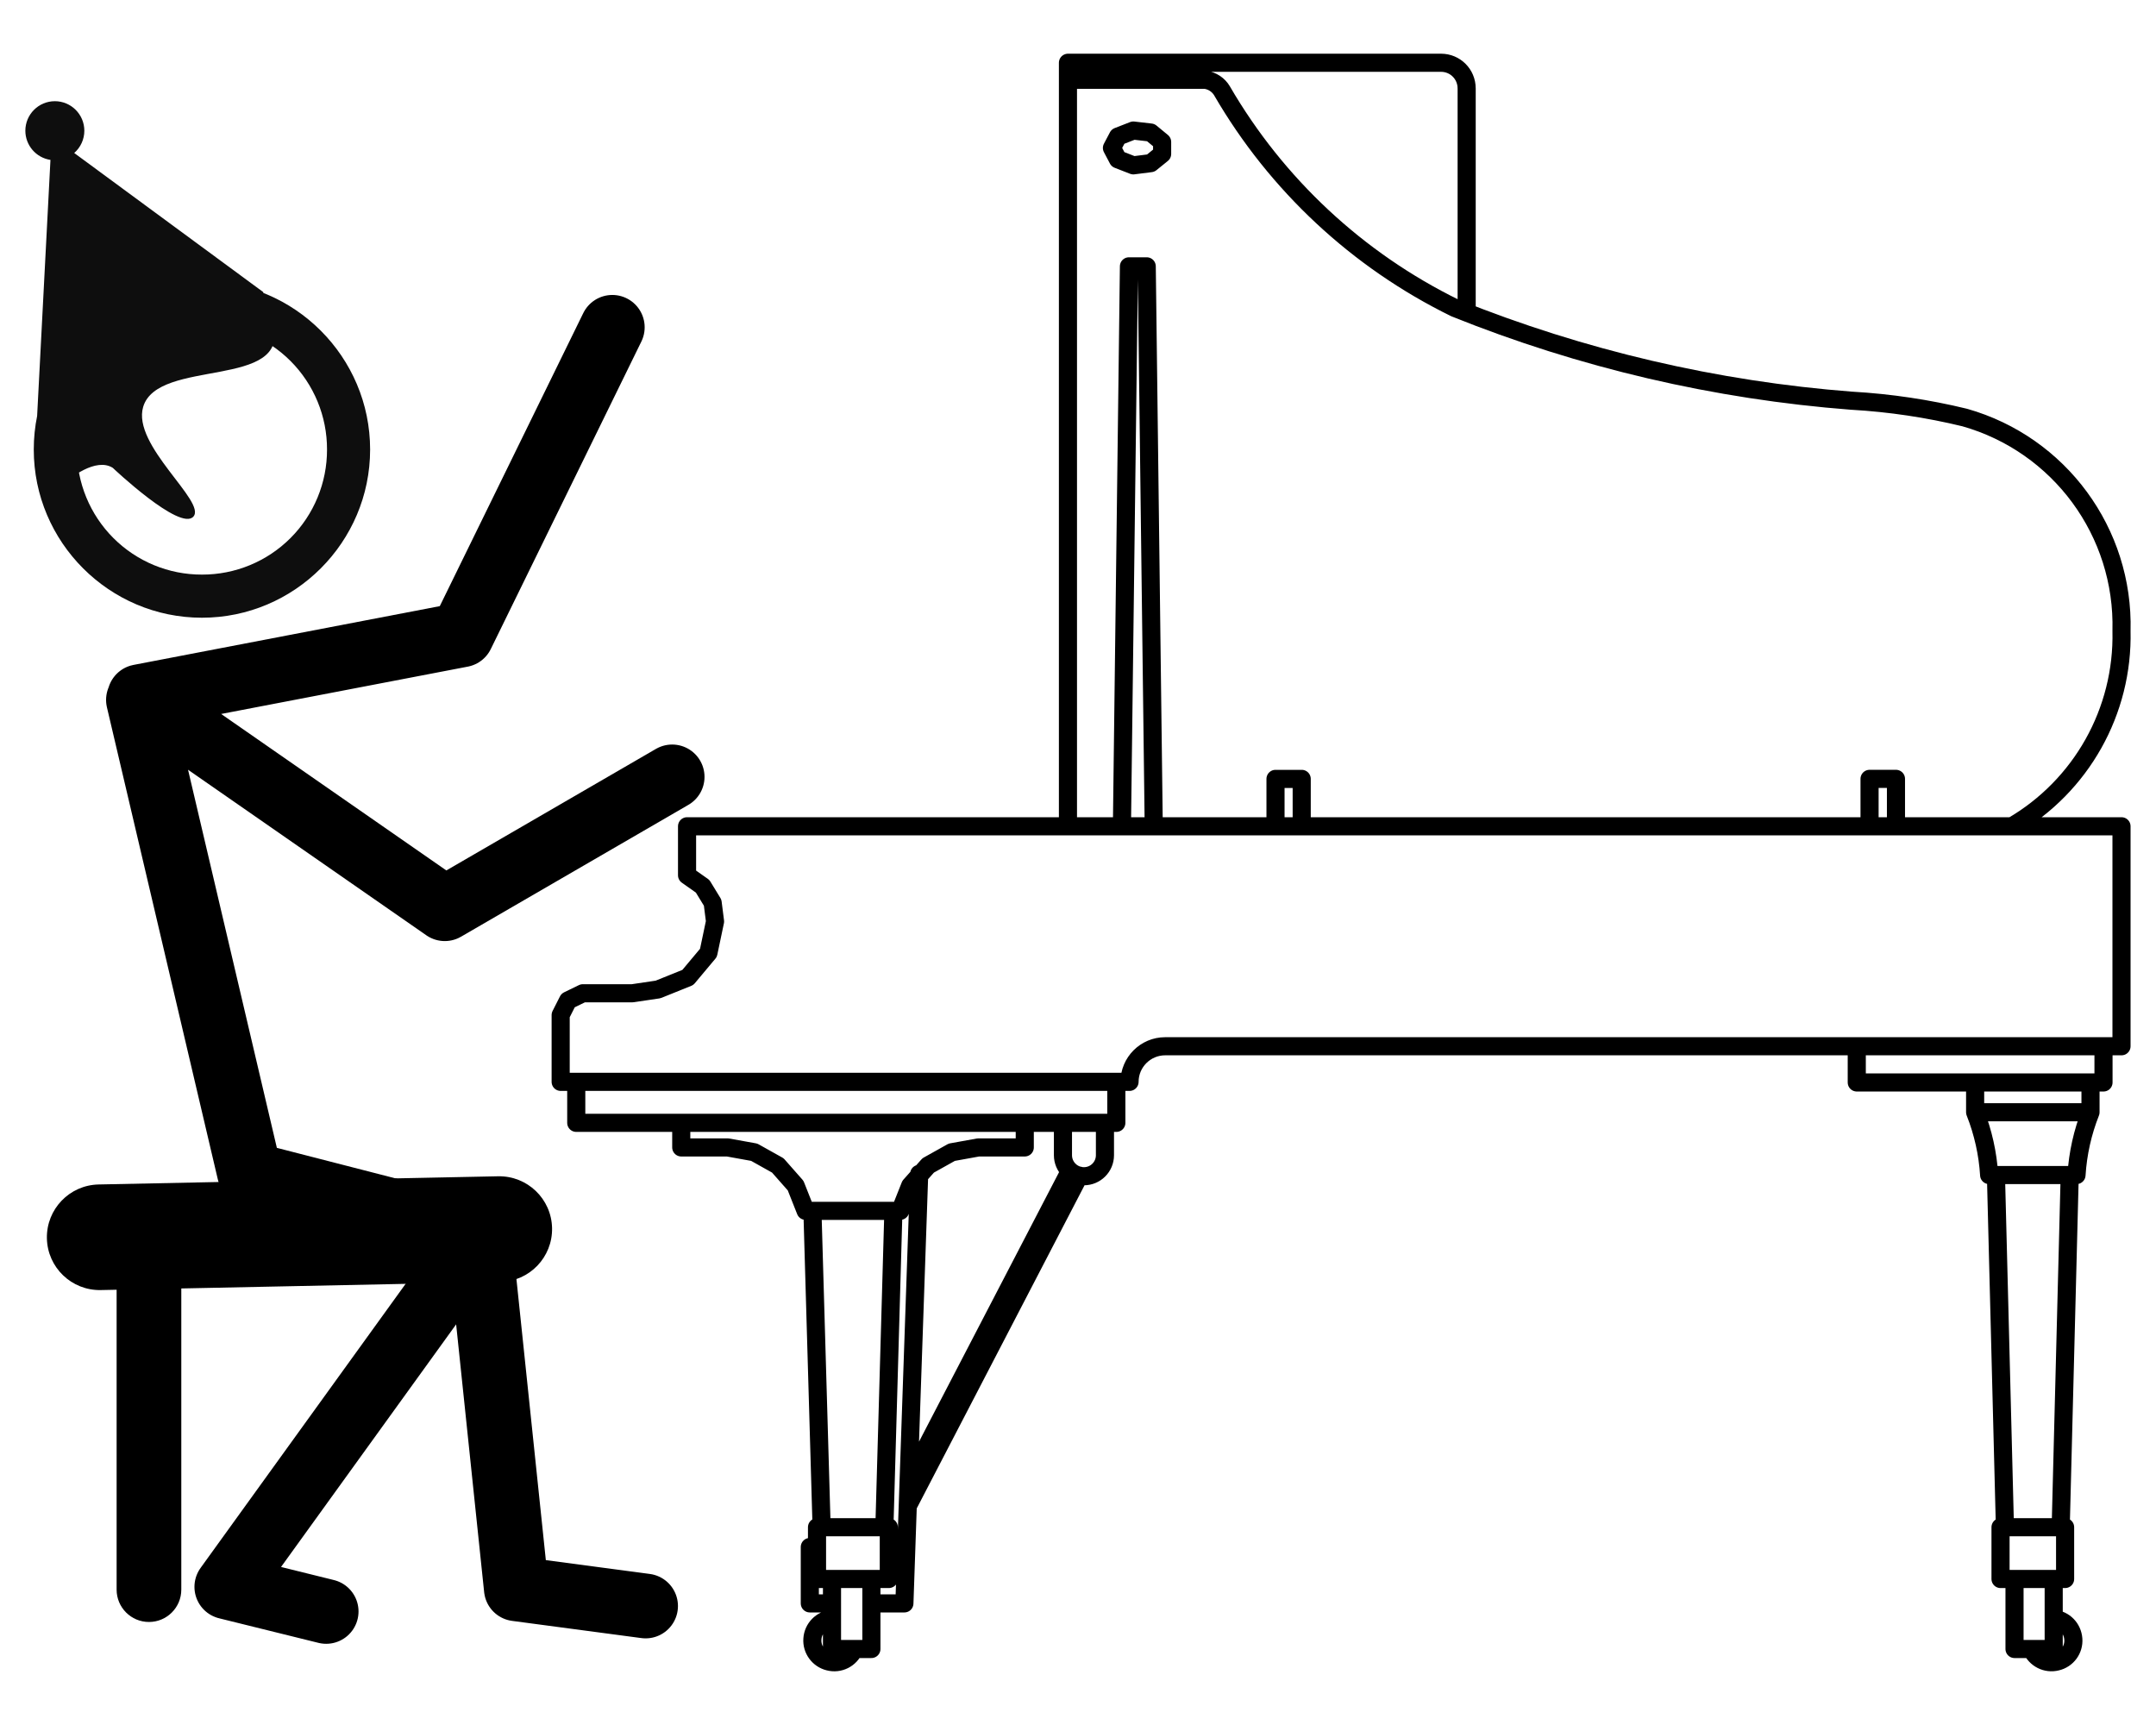
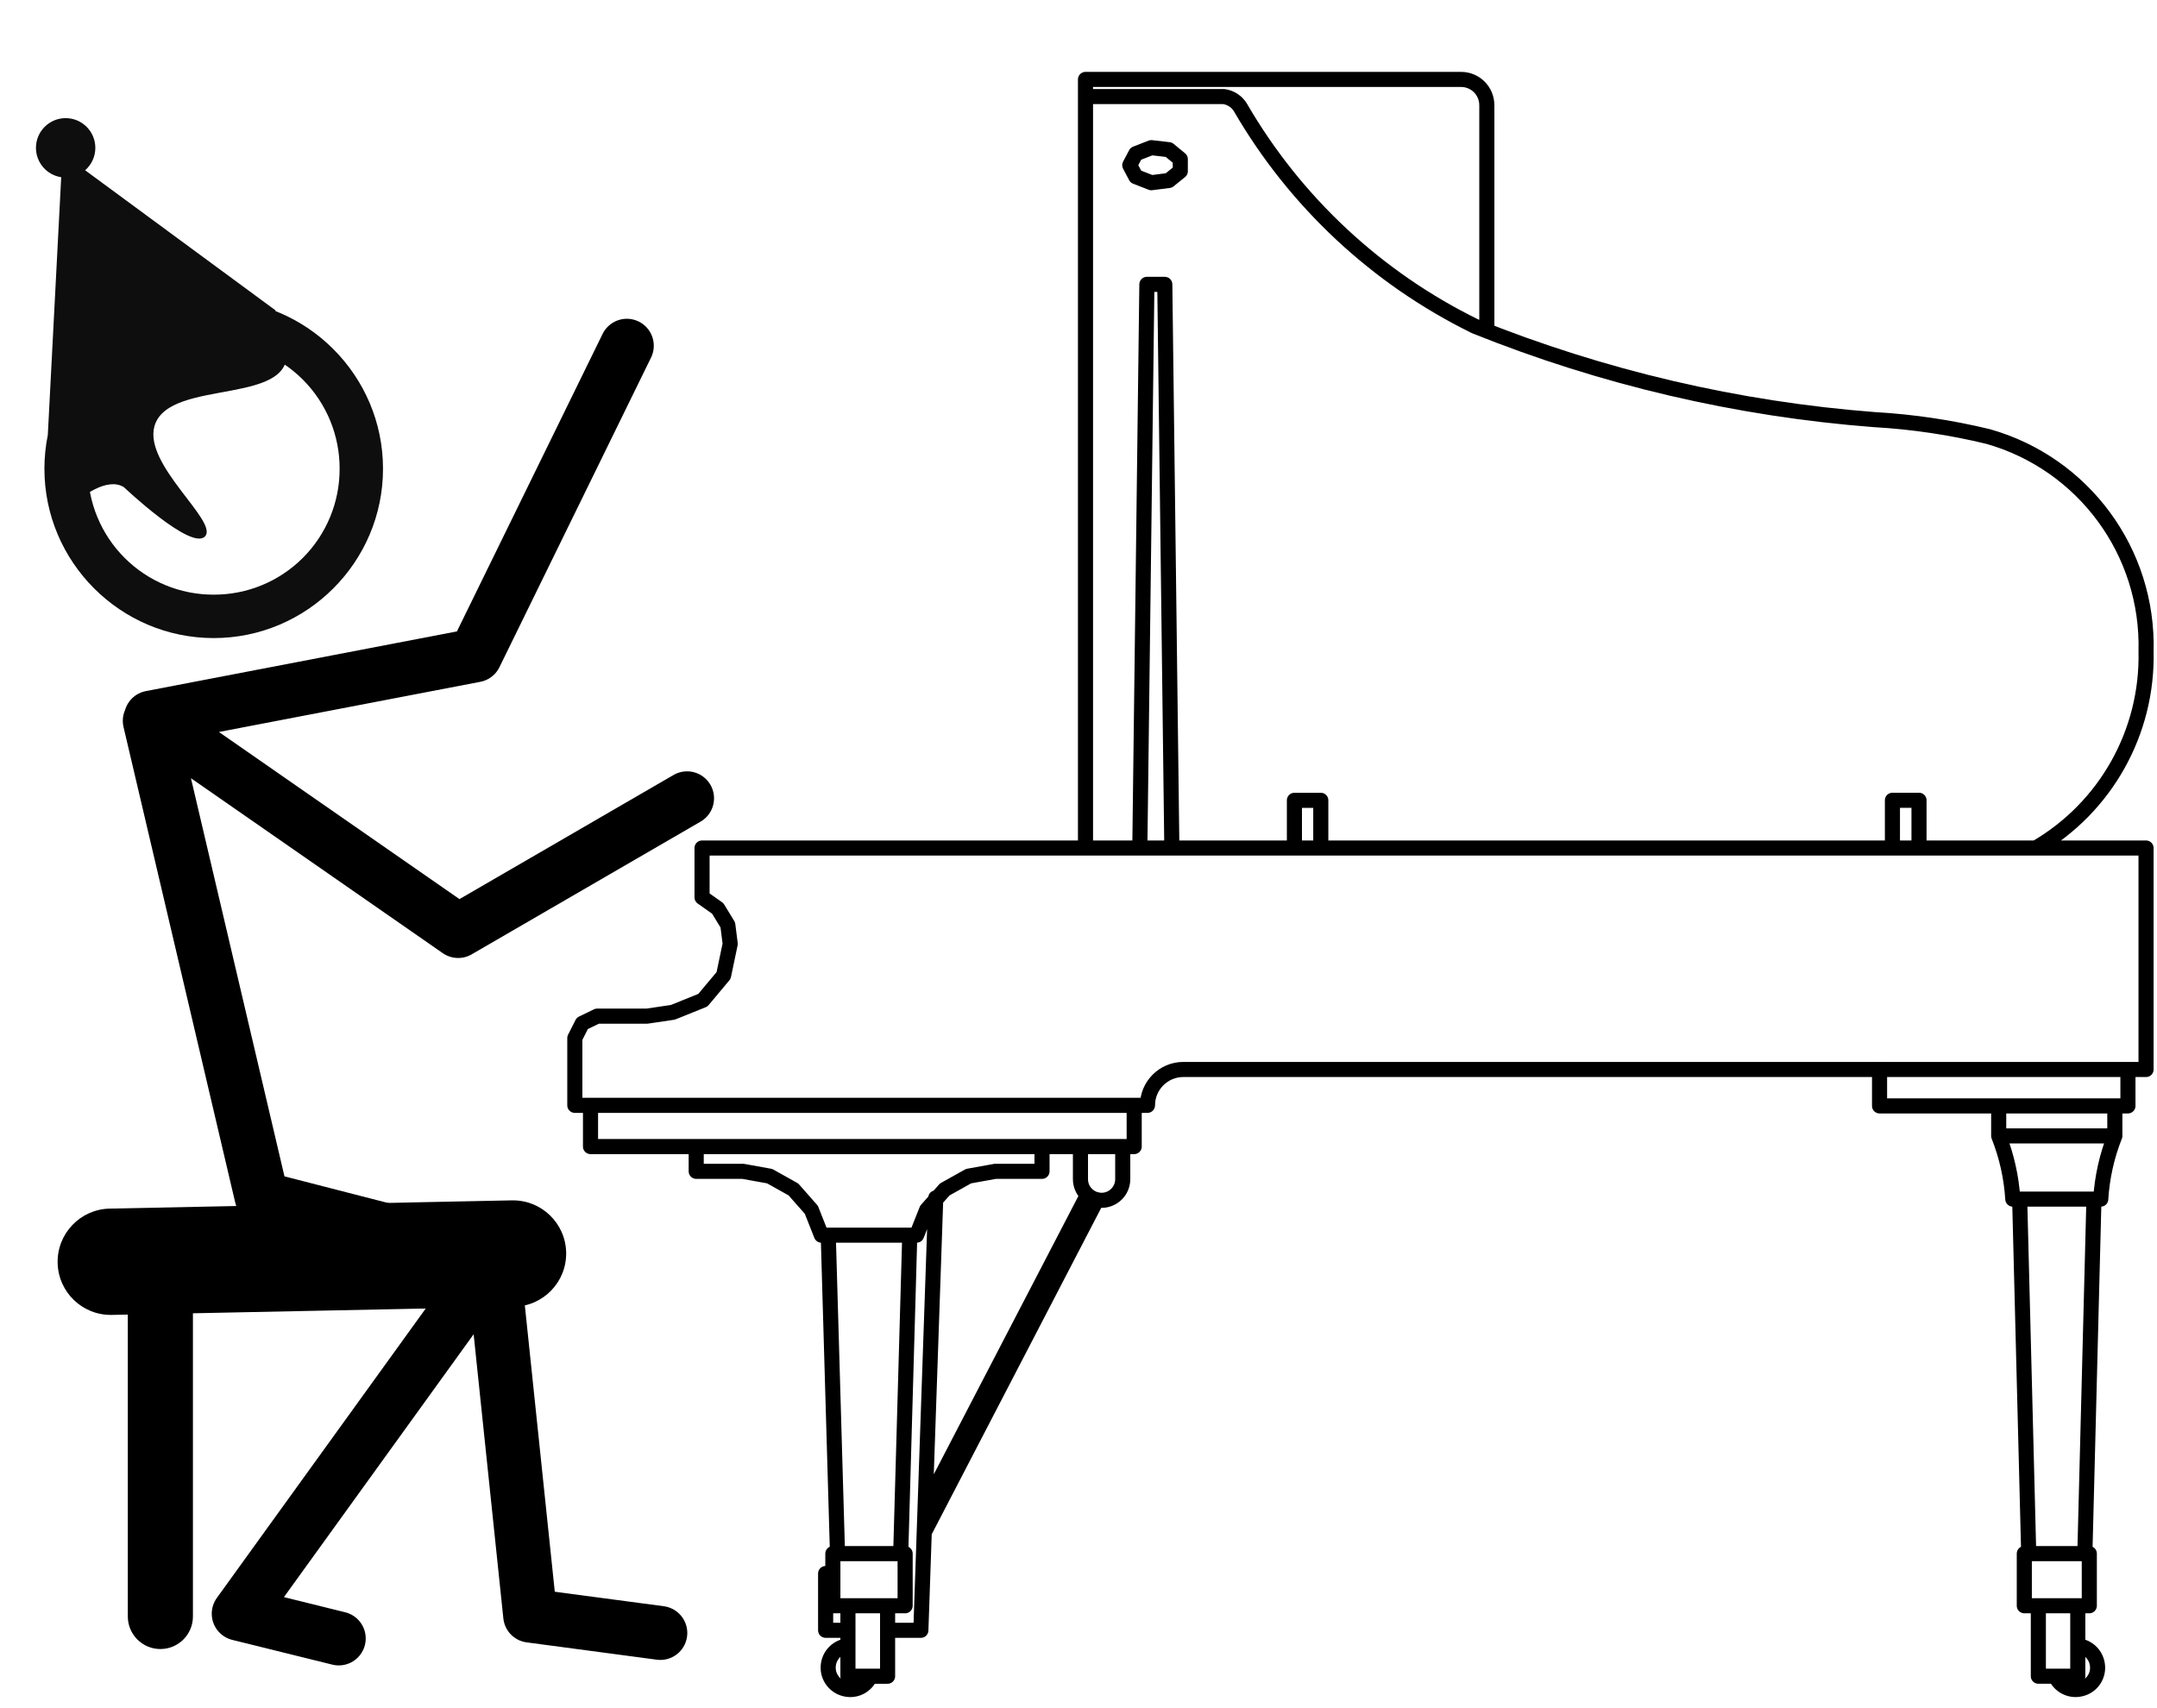
- <svg xmlns="http://www.w3.org/2000/svg" xml:space="preserve" width="100" height="80">
-   <path d="M93.05 73.984c.195.454.687.704 1.169.584a.996.996 0 0 0 .77-1.048c-.037-.5-.418-.89-.91-.937m0-1.845v3.246m-1.817 0h1.818m-1.818-3.246v3.246m-55.877-4.73h.334m-.334 2.615v-2.615m1.03 2.615h-1.03m1.03.714a1.004 1.004 0 0 0-.91.937c-.037.491.297.937.77 1.048a1 1 0 0 0 1.169-.584M86.763 33.63h-1.225m1.225 2.198V33.63m-1.225 2.198V33.63M50.398 4.37l.279.529.714.278.807-.102.528-.427v-.556l-.528-.436-.807-.093-.714.278zm-1.511 47.66-7.958 15.322m7.522-15.544-7.485 14.403m54.82-17.12V47.71m0 1.382a9.5 9.5 0 0 0-.649 2.912m-4.702-2.912V47.71m.65 4.294a9.5 9.5 0 0 0-.65-2.912M59.2 33.632h-1.215m1.215 2.197v-2.198m-1.215 2.198v-2.198m-6.798-23.77h.825m-.825 0-.325 25.968m1.15-25.968.325 25.968M66.85 1.607C66.85.95 66.322.42 65.664.42m1.187 1.187v10.397M48.358.42h17.306m26.478 35.41a10.2 10.2 0 0 0 5.082-9.062m0 0a10.01 10.01 0 0 0-7.271-9.895m0 0a29.3 29.3 0 0 0-5.23-.78m-18.42-4.303a62 62 0 0 0 18.42 4.304M55.507 1.728A25.46 25.46 0 0 0 66.304 11.79M55.508 1.728a1.07 1.07 0 0 0-.788-.52m-6.362 0h6.362M48.358 35.83V.42m42.077 48.672h5.351M84.945 47.71v-1.68m11.444 1.679V46.03m-11.444 1.68h11.444m-5.305 4.294h4.053m-3.32 16.332L91.4 52.004m3.004 16.332.418-16.332m-.214 16.332h-2.995v2.402h2.995zm-44.534-17.25v-1.503m-1.948 1.502a.974.974 0 1 0 1.948 0m-1.948 0v-1.502m-6.668 2.365-.686 19.921m0 0h-1.53m.602-3.533.418-14.672m6.093-4.081v1.14h-2.152v0l-1.233.223-1.095.612-.834.937-.464 1.169h-1.873m-1.772 14.672-.426-14.672m-6.084-4.081v1.14h2.151v0l1.234.223 1.094.612.826.937.463 1.169h2.514m-1.29 17.074v3.246m1.827 0h-1.827m1.827-3.246v3.246m-2.522-5.648h3.33v2.402h-3.33zm13.883-18.753v-1.901m-25.05 1.901v-1.901m27.313-1.651c-.909 0-1.65.742-1.65 1.65m-.613 1.902h-25.05m5.139-11.481.723.51.464.76.111.872v0l-.306 1.456-.955 1.14-1.382.557v0l-1.187.176h-2.3v0l-.687.334-.343.677m0 3.098v-3.098m5.862-6.482v-2.273m-5.862 11.853h26.385m46.01-1.651H52.865m44.359 0V35.829m-66.533 0h66.533" style="fill:none;stroke:#000;stroke-width:.84;stroke-linecap:round;stroke-linejoin:round;stroke-miterlimit:10;stroke-dasharray:none;stroke-opacity:1" transform="translate(1.176 2.491)" />
-   <path d="m36.385 30.33-10.547 6.115-14.156-9.834 14.942-2.867L33.609 9.48m1.544 59.303-5.997-.798-1.717-16.413-10.614-2.803 10.718 2.756-11.816 16.37 4.61 1.14M11.628 26.76l5.147 21.909" style="fill:none;fill-opacity:1;stroke:#000;stroke-width:3;stroke-linecap:round;stroke-linejoin:round;stroke-miterlimit:4.7;stroke-dasharray:none;stroke-opacity:1" transform="translate(-5.208 5.699)" />
-   <path d="m28.314 48.853-18.531.38a2.45 2.45 0 0 0-2.4 2.497 2.45 2.45 0 0 0 2.5 2.4l.734-.015v13.908a1.5 1.5 0 0 0 1.5 1.5 1.5 1.5 0 0 0 1.5-1.5V54.055l14.798-.303a2.45 2.45 0 0 0 2.399-2.498 2.45 2.45 0 0 0-2.5-2.4" style="color:#000;display:inline;fill:#000;stroke-linecap:round;stroke-linejoin:round;stroke-miterlimit:4.7;-inkscape-stroke:none" transform="translate(-5.208 5.699)" />
-   <path d="M7.751-1.006A1.37 1.37 0 0 0 6.384.364a1.37 1.37 0 0 0 1.164 1.353L6.888 14.4s1.984 1.716 1.201 2.397c.36-.332 1.565-1.29 2.348-.8 0 0 3.119 2.956 3.74 2.263.622-.694-2.86-3.302-2.328-5.09.677-2.278 6.824-.799 6.025-3.81l-.46-1.516L8.65 1.396A1.37 1.37 0 0 0 9.12.363a1.37 1.37 0 0 0-1.369-1.369m6.823 8.352c-4.296 0-7.8 3.506-7.8 7.802 0 4.297 3.504 7.801 7.8 7.801 4.297 0 7.801-3.504 7.801-7.8 0-4.297-3.504-7.803-7.8-7.803m0 2a5.787 5.787 0 0 1 5.801 5.802 5.785 5.785 0 0 1-5.8 5.801 5.785 5.785 0 0 1-5.802-5.8 5.787 5.787 0 0 1 5.801-5.803" style="fill:#000;fill-opacity:.942;stroke:none;stroke-width:8.7;stroke-linecap:round;stroke-linejoin:round;stroke-miterlimit:4.7;stroke-dasharray:none" transform="translate(-5.208 5.699)" />
+ <svg xmlns="http://www.w3.org/2000/svg" xml:space="preserve" width="120" height="95" version="1.1" id="svg4">
+   <defs id="defs4" />
+   <path d="m 114.351,93.271 c 0.235,0.548 0.829,0.85 1.411,0.705 a 1.203,1.203 0 0 0 0.93,-1.266 c -0.045,-0.604 -0.505,-1.075 -1.099,-1.132 m 0,-2.228 v 3.921 m -2.194,0 h 2.195 m -2.195,-3.921 v 3.921 m -67.467,-5.713 h 0.403 m -0.403,3.158 v -3.158 m 1.244,3.158 h -1.244 m 1.244,0.862 a 1.212,1.213 0 0 0 -1.099,1.132 c -0.045,0.593 0.359,1.132 0.93,1.266 a 1.207,1.208 0 0 0 1.411,-0.705 M 106.76,44.531 h -1.479 m 1.479,2.655 v -2.655 m -1.479,2.655 V 44.531 M 62.852,9.191 l 0.337,0.639 0.862,0.336 0.974,-0.123 0.638,-0.516 V 8.855 L 65.025,8.329 64.051,8.216 63.189,8.552 Z M 61.027,66.755 51.419,85.261 M 60.501,66.487 51.463,83.883 M 117.654,63.205 v -1.668 m 0,1.669 a 11.471,11.474 0 0 0 -0.784,3.517 m -5.677,-3.517 v -1.669 m 0.785,5.186 a 11.471,11.474 0 0 0 -0.785,-3.517 M 73.479,44.534 h -1.467 m 1.467,2.654 v -2.655 m -1.467,2.655 V 44.533 M 63.804,15.823 h 0.996 m -0.996,0 -0.392,31.364 m 1.389,-31.364 0.392,31.364 M 82.716,5.854 C 82.716,5.06 82.079,4.42 81.284,4.42 m 1.433,1.434 V 18.411 M 60.389,4.42 h 20.896 m 31.97,42.768 a 12.316,12.32 0 0 0 6.136,-10.945 m 0,0 a 12.086,12.09 0 0 0 -8.779,-11.951 m 0,0 a 35.378,35.389 0 0 0 -6.315,-0.942 M 82.056,18.153 a 74.86,74.884 0 0 0 22.241,5.198 M 69.02,6 A 30.741,30.751 0 0 0 82.057,18.153 M 69.022,6 a 1.292,1.292 0 0 0 -0.951,-0.628 m -7.682,0 H 68.07 M 60.389,47.189 V 4.42 m 50.805,58.786 h 6.461 m -13.09,-1.669 v -2.029 m 13.818,2.028 v -2.028 m -13.818,2.029 h 13.818 m -6.405,5.186 h 4.894 m -4.009,19.726 -0.503,-19.726 m 3.627,19.726 0.505,-19.726 m -0.258,19.726 h -3.616 v 2.901 h 3.616 z M 62.461,65.615 v -1.815 m -2.352,1.814 a 1.176,1.176 0 1 0 2.352,0 m -2.352,0 v -1.814 m -8.051,2.856 -0.828,24.061 m 0,0 H 49.382 M 50.109,86.45 50.613,68.729 m 7.357,-4.929 v 1.377 h -2.598 v 0 l -1.489,0.269 -1.322,0.739 -1.007,1.132 -0.56,1.412 H 48.732 M 46.593,86.45 46.078,68.729 m -7.346,-4.929 v 1.377 h 2.597 v 0 l 1.49,0.269 1.321,0.739 0.997,1.132 0.559,1.412 h 3.035 m -1.558,20.622 v 3.921 m 2.206,0 h -2.206 m 2.206,-3.921 v 3.921 m -3.045,-6.822 h 4.021 v 2.901 h -4.021 z M 63.098,63.8 v -2.296 m -30.246,2.296 v -2.296 m 32.978,-1.994 c -1.098,0 -1.992,0.896 -1.992,1.993 m -0.74,2.297 H 32.852 m 6.205,-13.867 0.873,0.616 0.56,0.918 0.134,1.053 v 0 l -0.369,1.759 -1.153,1.377 -1.669,0.673 v 0 l -1.433,0.213 h -2.777 v 0 l -0.83,0.403 -0.414,0.818 m 0,3.742 v -3.742 m 7.078,-7.829 v -2.745 m -7.078,14.316 h 31.858 m 55.554,-1.994 H 65.83 m 53.56,0 V 47.187 m -80.334,0 h 80.334" style="fill:none;stroke:#000000;stroke-width:0.84;stroke-linecap:round;stroke-linejoin:round;stroke-miterlimit:10;stroke-dasharray:none;stroke-opacity:1" id="path1" />
+   <path d="M 38.224,44.42 25.489,51.806 8.397,39.929 26.438,36.466 34.872,19.238 m 1.864,71.627 -7.241,-0.964 -2.073,-19.824 -12.816,-3.385 12.941,3.329 -14.267,19.772 5.566,1.377 M 8.332,40.108 14.546,66.57" style="fill:none;fill-opacity:1;stroke:#000000;stroke-width:3;stroke-linecap:round;stroke-linejoin:round;stroke-miterlimit:4.7;stroke-dasharray:none;stroke-opacity:1" id="path2" />
+   <path d="M 28.479,66.793 6.104,67.252 a 2.958,2.959 0 0 0 -2.898,3.016 2.958,2.959 0 0 0 3.019,2.899 l 0.886,-0.018 v 16.798 a 1.811,1.812 0 0 0 1.811,1.812 1.811,1.812 0 0 0 1.811,-1.812 V 73.076 L 28.601,72.71 A 2.958,2.959 0 0 0 31.497,69.693 2.958,2.959 0 0 0 28.479,66.794" style="color:#000000;display:inline;fill:#000000;stroke-width:1;stroke-linecap:round;stroke-linejoin:round;stroke-miterlimit:4.7;-inkscape-stroke:none" id="path3" />
+   <path d="M 3.651,6.573 A 1.654,1.655 0 0 0 2,8.227 1.654,1.655 0 0 0 3.405,9.861 L 2.609,25.18 c 0,0 2.396,2.073 1.45,2.895 0.435,-0.401 1.89,-1.558 2.835,-0.966 0,0 3.766,3.57 4.516,2.733 0.751,-0.838 -3.453,-3.988 -2.811,-6.148 0.817,-2.751 8.239,-0.965 7.275,-4.602 L 15.318,17.262 4.736,9.474 A 1.654,1.655 0 0 0 5.304,8.226 1.654,1.655 0 0 0 3.651,6.573 M 11.889,16.66 c -5.187,0 -9.418,4.235 -9.418,9.423 0,5.19 4.231,9.422 9.418,9.422 5.188,0 9.419,-4.232 9.419,-9.421 0,-5.19 -4.231,-9.425 -9.418,-9.425 m 0,2.416 a 6.987,6.99 0 0 1 7.004,7.008 6.985,6.987 0 0 1 -7.003,7.006 6.985,6.987 0 0 1 -7.005,-7.005 6.987,6.99 0 0 1 7.004,-7.009" style="fill:#000000;fill-opacity:0.942;stroke:none;stroke-width:8.7;stroke-linecap:round;stroke-linejoin:round;stroke-miterlimit:4.7;stroke-dasharray:none" id="path4" />
</svg>
